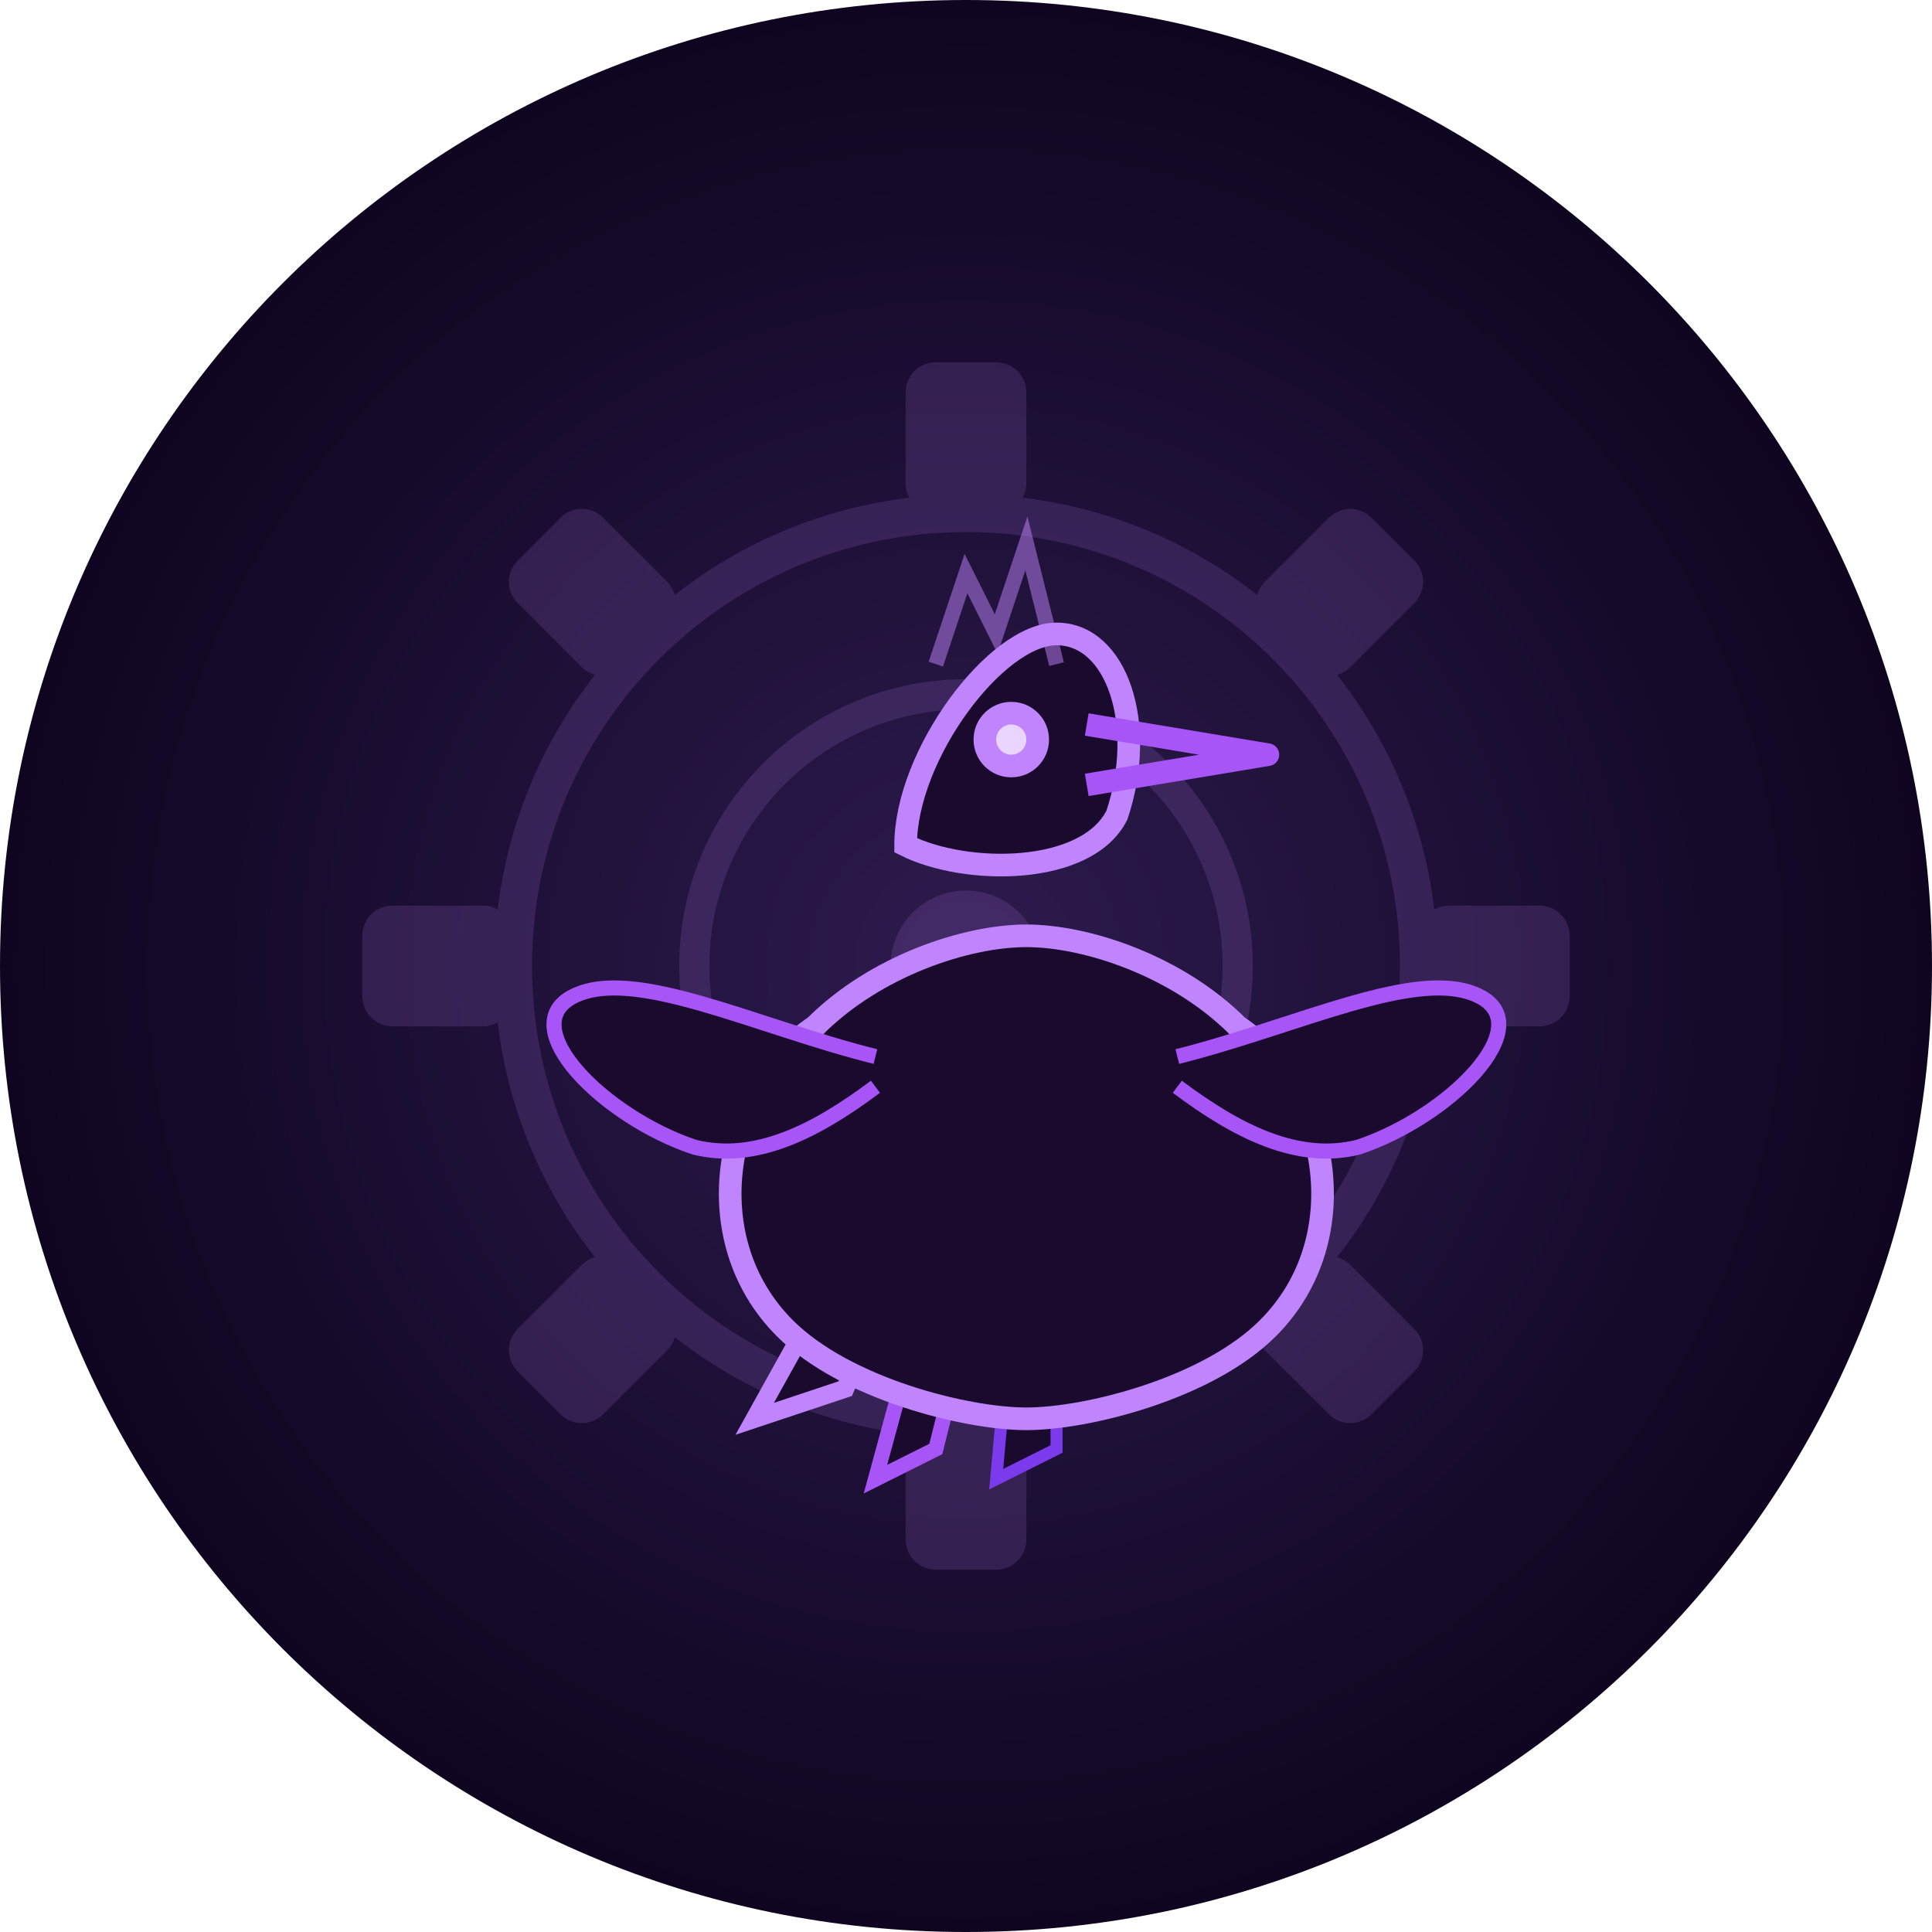
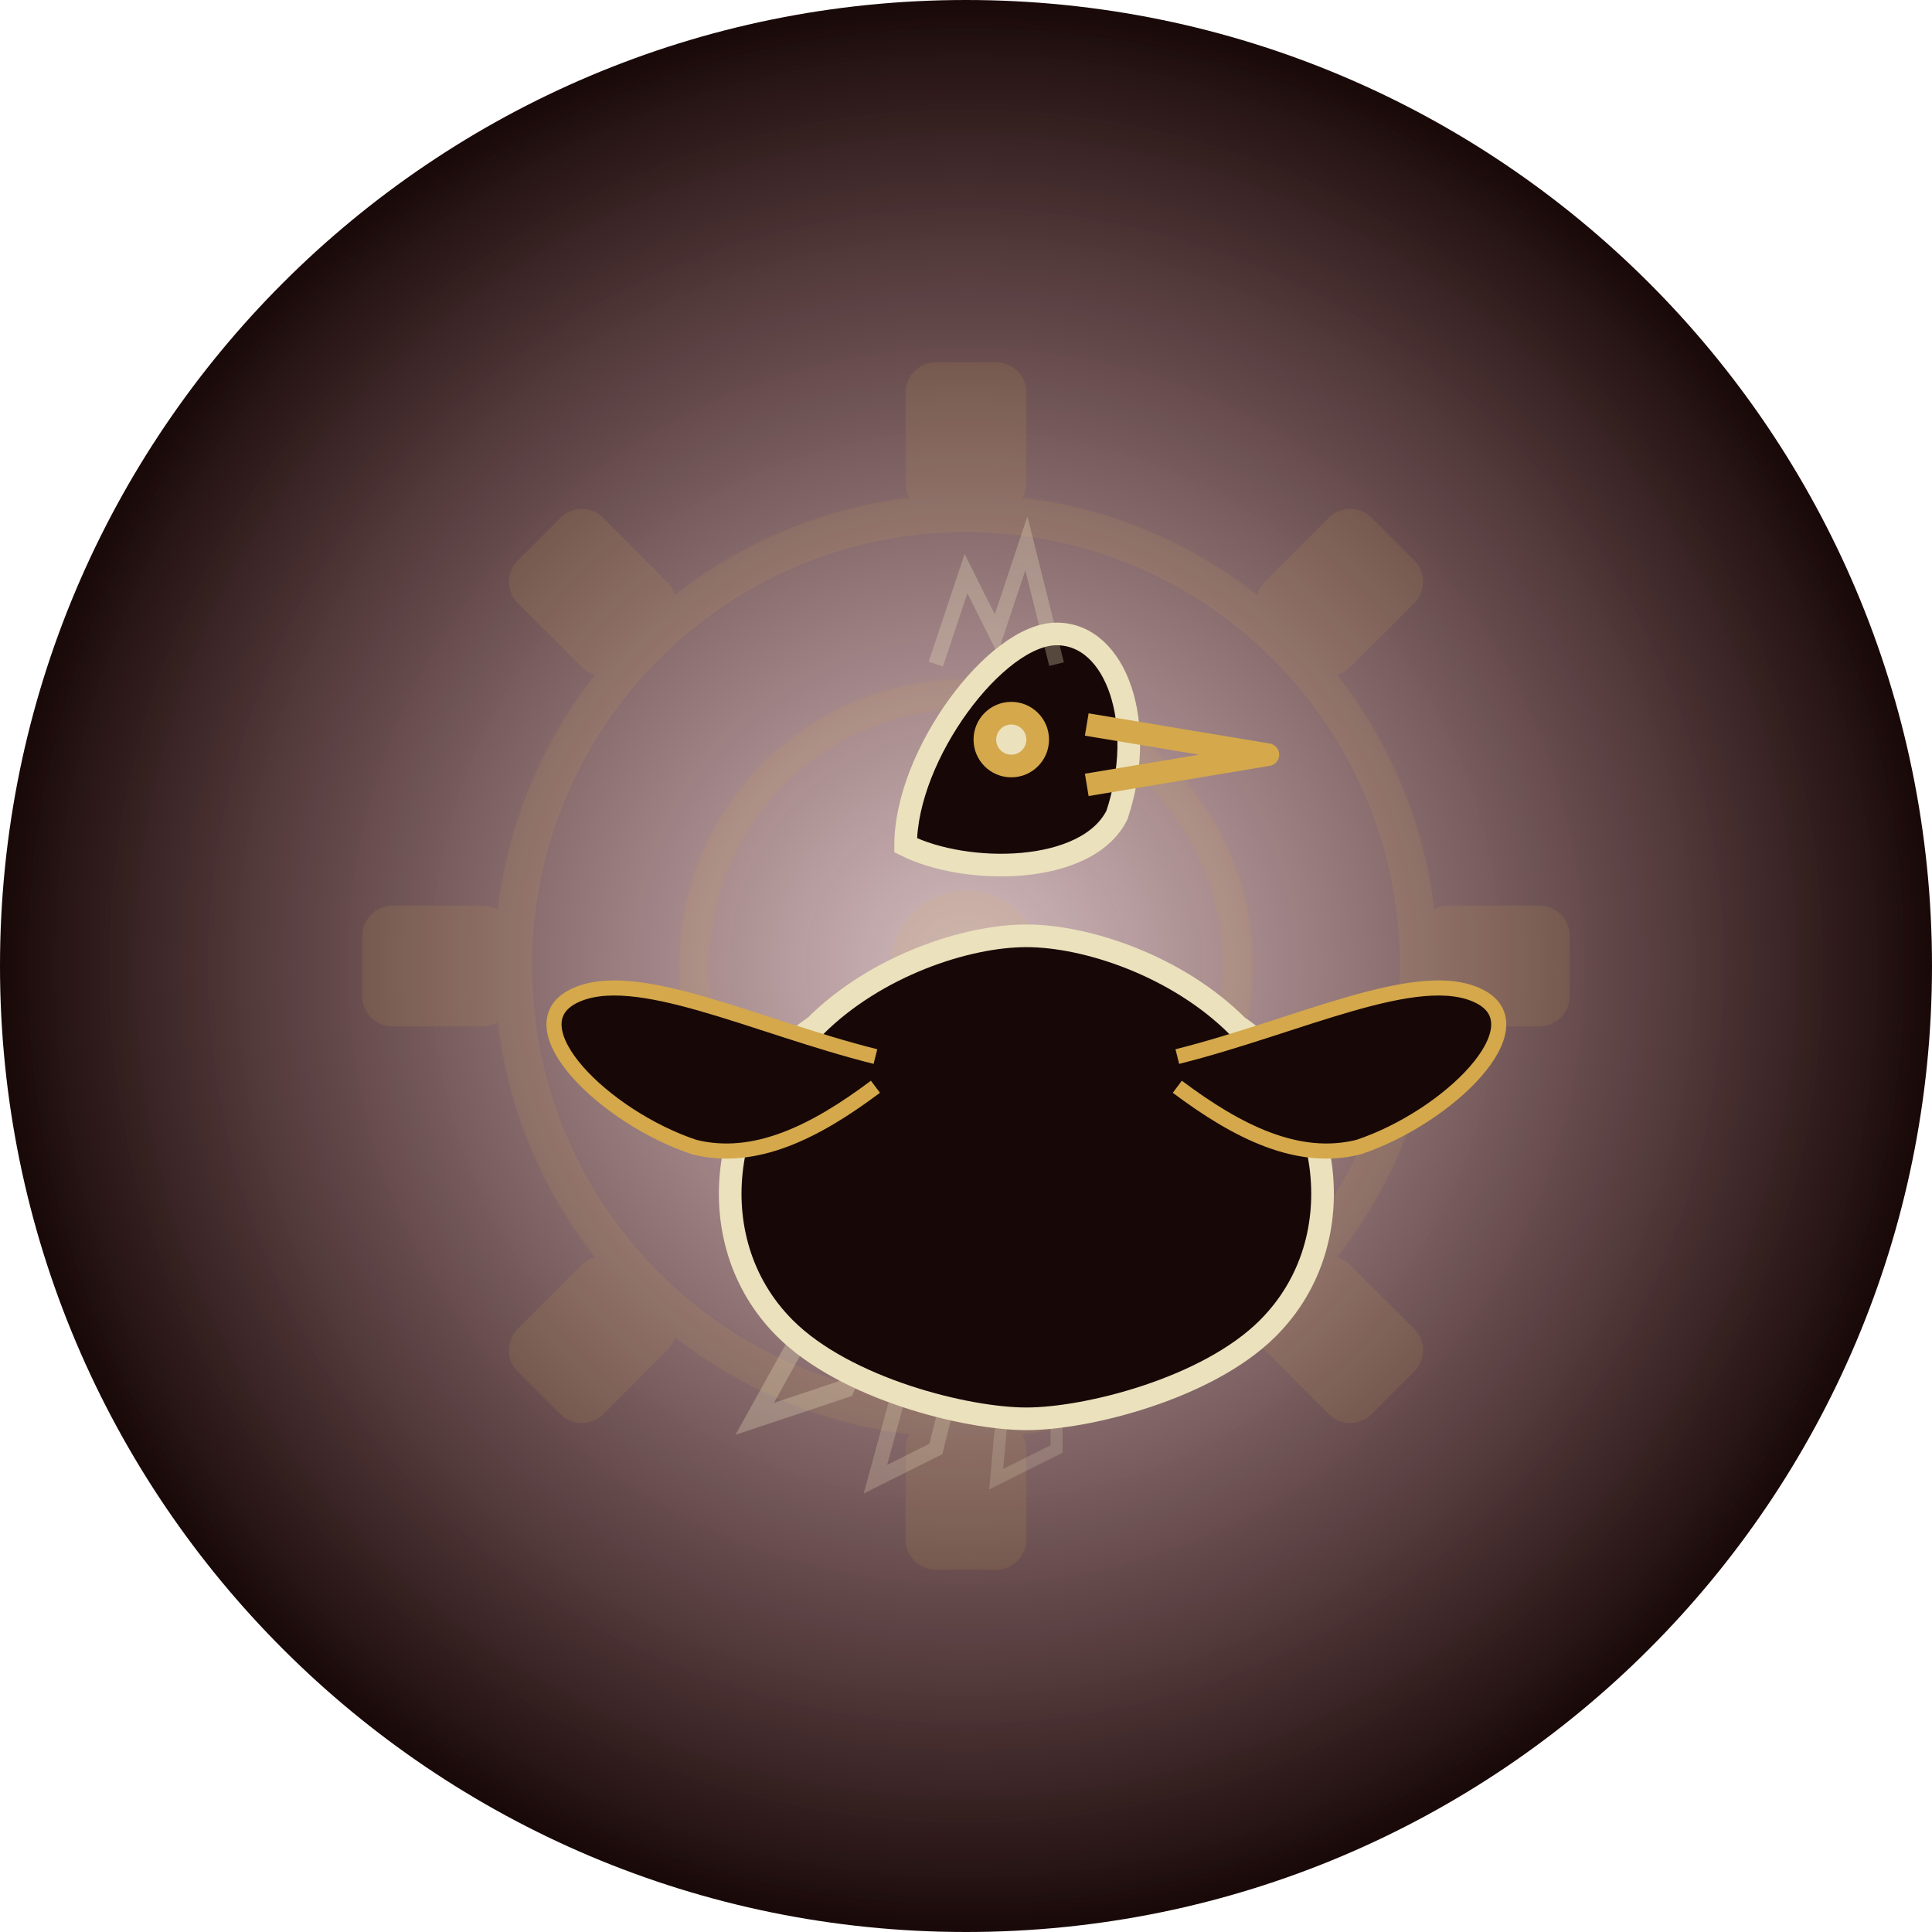
<svg xmlns="http://www.w3.org/2000/svg" width="128" height="128" viewBox="0 0 128 128">
  <defs>
    <radialGradient id="bg" cx="50%" cy="50%" r="50%">
-       <stop offset="0%" stop-color="#2d1b4e" />
-       <stop offset="100%" stop-color="#0f0520" />
+       <stop offset="0%" stop-color="#621A20" stop-opacity="0.3" />
+       <stop offset="100%" stop-color="#170707" />
    </radialGradient>
  </defs>
  <rect width="128" height="128" rx="64" fill="url(#bg)" />
-   <g transform="translate(64, 64)" opacity="0.15">
-     <g fill="#c084fc">
+   <g transform="translate(64, 64)" opacity="0.12">
+     <g fill="#D4A84B">
      <rect x="30" y="-4" width="10" height="8" rx="2" transform="rotate(0)" />
      <rect x="30" y="-4" width="10" height="8" rx="2" transform="rotate(45)" />
      <rect x="30" y="-4" width="10" height="8" rx="2" transform="rotate(90)" />
      <rect x="30" y="-4" width="10" height="8" rx="2" transform="rotate(135)" />
      <rect x="30" y="-4" width="10" height="8" rx="2" transform="rotate(180)" />
      <rect x="30" y="-4" width="10" height="8" rx="2" transform="rotate(225)" />
      <rect x="30" y="-4" width="10" height="8" rx="2" transform="rotate(270)" />
      <rect x="30" y="-4" width="10" height="8" rx="2" transform="rotate(315)" />
    </g>
-     <circle cx="0" cy="0" r="30" fill="none" stroke="#c084fc" stroke-width="2.5" />
-     <circle cx="0" cy="0" r="18" fill="none" stroke="#c084fc" stroke-width="2" />
-     <circle cx="0" cy="0" r="5" fill="#c084fc" />
+     <circle cx="0" cy="0" r="30" fill="none" stroke="#D4A84B" stroke-width="2.5" />
+     <circle cx="0" cy="0" r="18" fill="none" stroke="#D4A84B" stroke-width="2" />
+     <circle cx="0" cy="0" r="5" fill="#D4A84B" />
  </g>
  <g transform="translate(64, 60)">
-     <path d="M-4,16 L-14,34 L-8,32 L-2,18" fill="#1a0a2e" stroke="#c084fc" stroke-width="1.2" />
-     <path d="M0,16 L-6,38 L-2,36 L2,20" fill="#1a0a2e" stroke="#a855f7" stroke-width="1" />
-     <path d="M4,16 L2,38 L6,36 L6,18" fill="#1a0a2e" stroke="#7c3aed" stroke-width="0.8" />
-     <path d="M-10,8 C-16,12 -18,22 -12,28 C-8,32 0,34 4,34 C8,34 16,32 20,28 C26,22 24,12 18,8 C14,4 8,2 4,2 C0,2 -6,4 -10,8Z" fill="#1a0a2e" stroke="#c084fc" stroke-width="1.5" />
-     <path d="M-6,10 C-14,8 -22,4 -26,6 C-30,8 -24,14 -18,16 C-14,17 -10,15 -6,12" fill="#1a0a2e" stroke="#a855f7" stroke-width="1" />
-     <path d="M14,10 C22,8 30,4 34,6 C38,8 32,14 26,16 C22,17 18,15 14,12" fill="#1a0a2e" stroke="#a855f7" stroke-width="1" />
-     <path d="M-4,-4 C-4,-10 2,-18 6,-18 C10,-18 12,-12 10,-6 C8,-2 0,-2 -4,-4Z" fill="#1a0a2e" stroke="#c084fc" stroke-width="1.5" />
-     <circle cx="3" cy="-11" r="2.5" fill="#c084fc" />
-     <circle cx="3" cy="-11" r="1" fill="#e9d5ff" />
-     <path d="M8,-12 L20,-10 L8,-8" fill="none" stroke="#a855f7" stroke-width="1.5" stroke-linejoin="round" />
-     <path d="M-2,-16 L0,-22 L2,-18 L4,-24 L6,-16" fill="none" stroke="#c084fc" stroke-width="1" opacity="0.5" />
+     <path d="M-4,16 L-14,34 L-8,32 L-2,18" fill="none" stroke="#EBE1BC" stroke-width="1.2" opacity="0.3" />
+     <path d="M0,16 L-6,38 L-2,36 L2,20" fill="none" stroke="#EBE1BC" stroke-width="1" opacity="0.25" />
+     <path d="M4,16 L2,38 L6,36 L6,18" fill="none" stroke="#EBE1BC" stroke-width="0.8" opacity="0.2" />
+     <path d="M-10,8 C-16,12 -18,22 -12,28 C-8,32 0,34 4,34 C8,34 16,32 20,28 C26,22 24,12 18,8 C14,4 8,2 4,2 C0,2 -6,4 -10,8Z" fill="#170707" stroke="#EBE1BC" stroke-width="1.5" />
+     <path d="M-6,10 C-14,8 -22,4 -26,6 C-30,8 -24,14 -18,16 C-14,17 -10,15 -6,12" fill="#170707" stroke="#D4A84B" stroke-width="1" />
+     <path d="M14,10 C22,8 30,4 34,6 C38,8 32,14 26,16 C22,17 18,15 14,12" fill="#170707" stroke="#D4A84B" stroke-width="1" />
+     <path d="M-4,-4 C-4,-10 2,-18 6,-18 C10,-18 12,-12 10,-6 C8,-2 0,-2 -4,-4Z" fill="#170707" stroke="#EBE1BC" stroke-width="1.5" />
+     <circle cx="3" cy="-11" r="2.5" fill="#D4A84B" />
+     <circle cx="3" cy="-11" r="1" fill="#EBE1BC" />
+     <path d="M8,-12 L20,-10 L8,-8" fill="none" stroke="#D4A84B" stroke-width="1.5" stroke-linejoin="round" />
+     <path d="M-2,-16 L0,-22 L2,-18 L4,-24 L6,-16" fill="none" stroke="#EBE1BC" stroke-width="1" opacity="0.3" />
  </g>
</svg>
